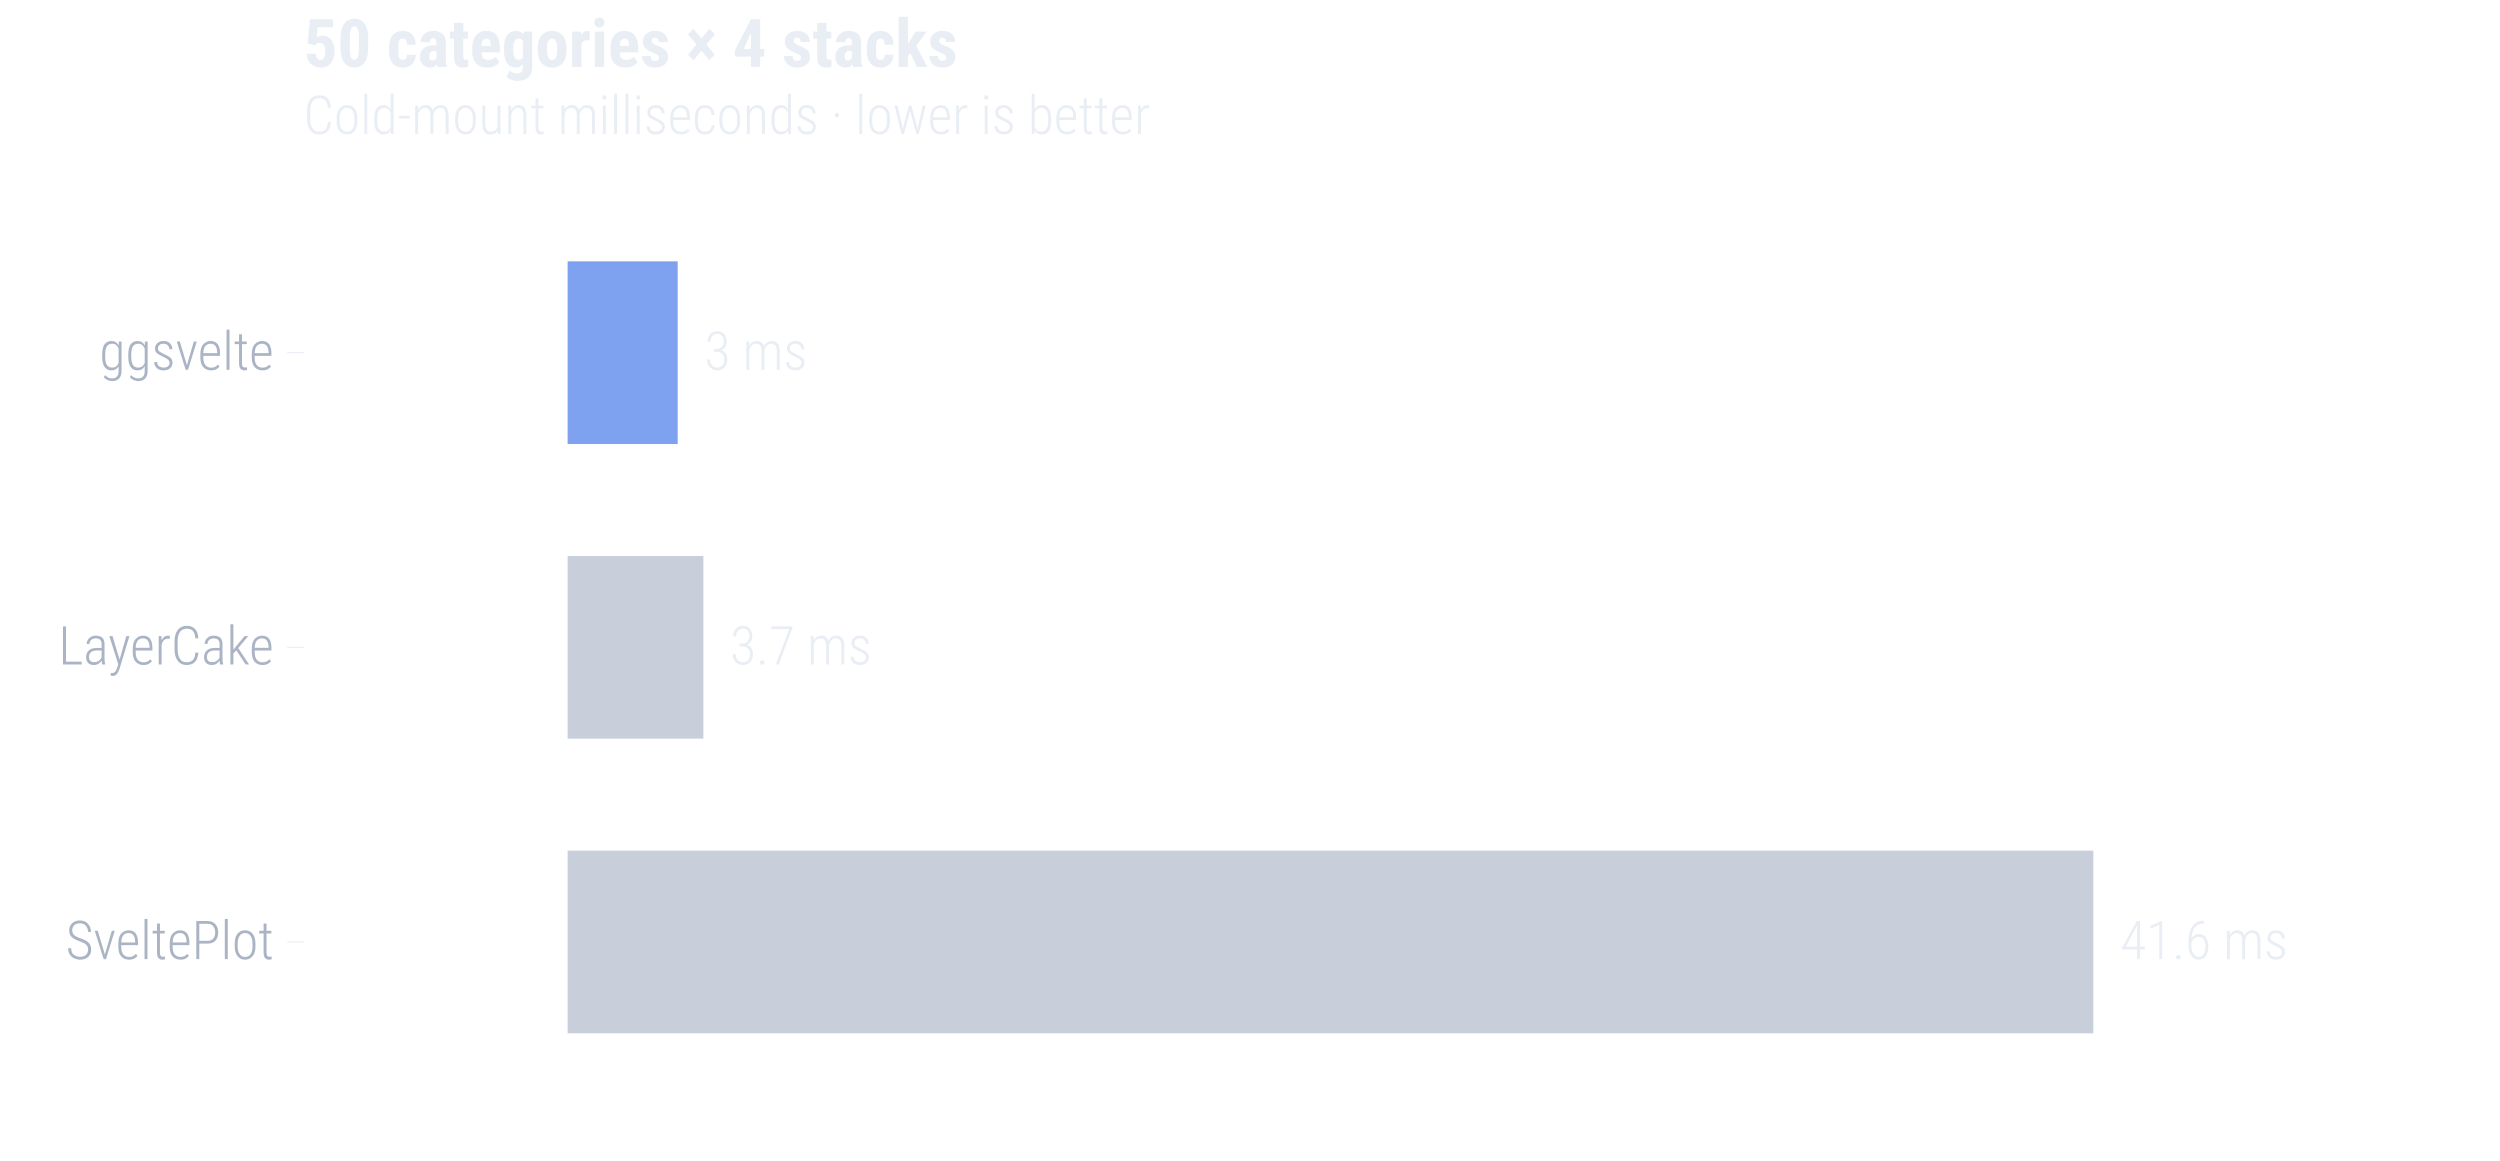
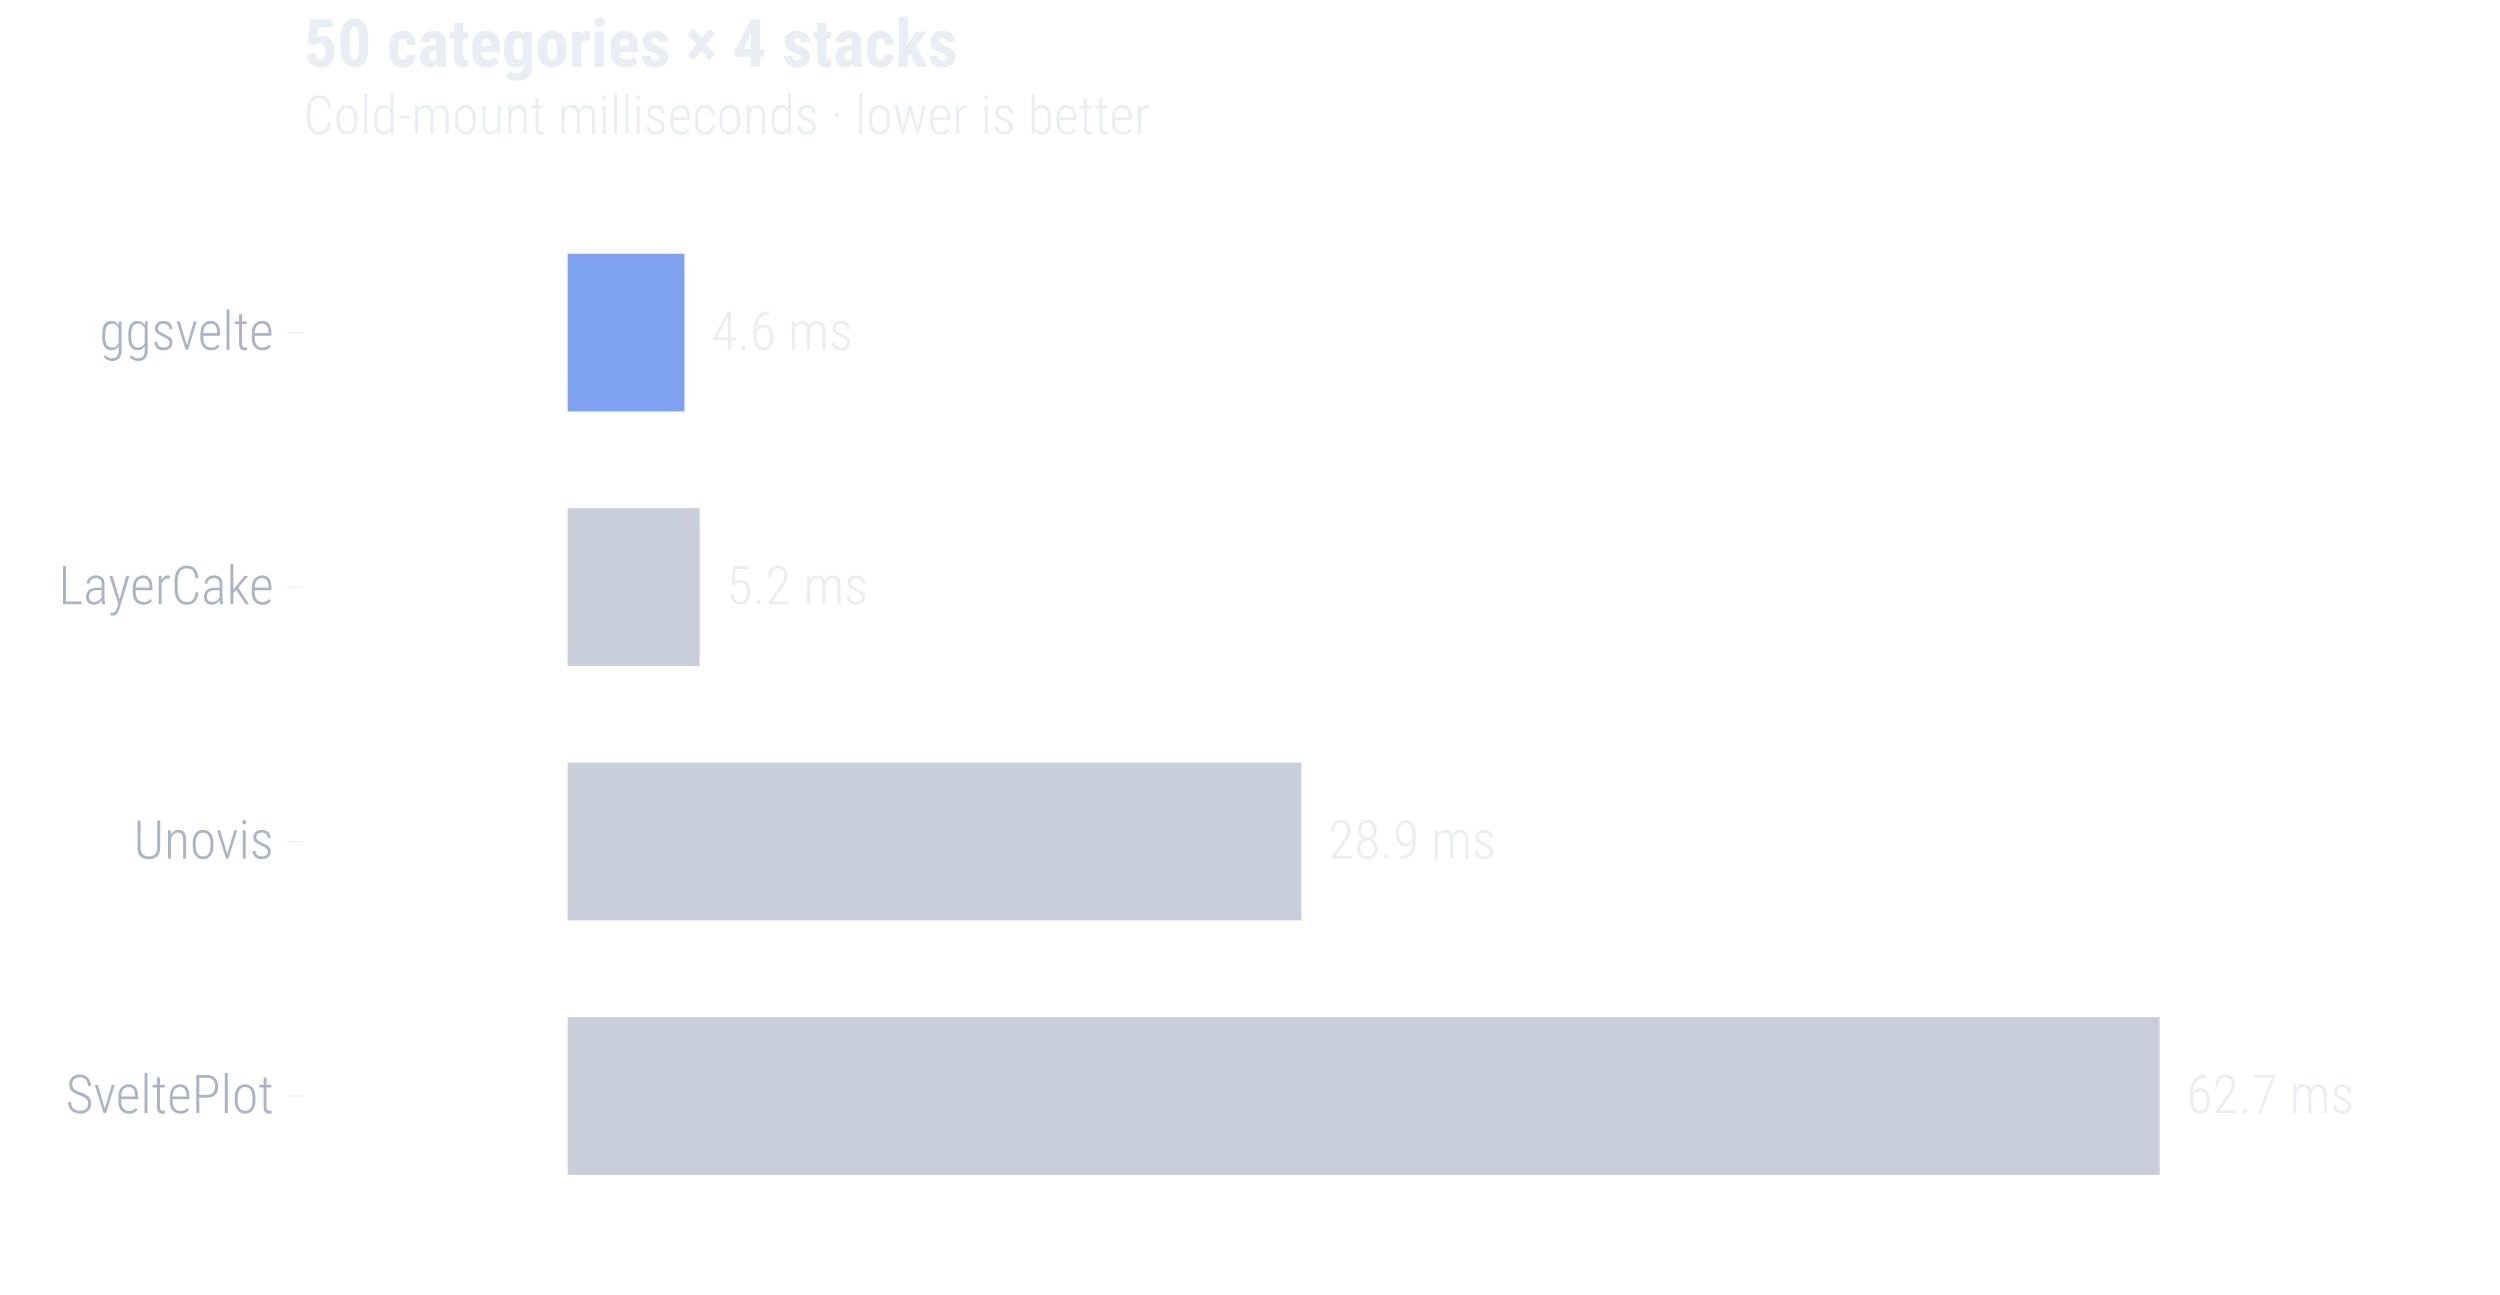
- <svg xmlns="http://www.w3.org/2000/svg" width="560" height="260" viewBox="0 0 560 260" role="img" aria-label="Bar chart of cold-mount time for a stacked bar chart of 50 categories by 4 stacks: ggsvelte 3 ms, LayerCake 3.7 ms, SveltePlot 41.6 ms. Lower is better." class="gg-plot" font-family="&quot;Roboto Condensed&quot;, &quot;Arial Narrow&quot;, Arial, sans-serif" font-size="11" font-weight="300" text-rendering="optimizeLegibility" shape-rendering="geometricPrecision">
-   <rect class="gg-paper" width="560" height="260" fill="var(--gg-paper, transparent)" />
+ <svg xmlns="http://www.w3.org/2000/svg" width="560" height="290" viewBox="0 0 560 290" role="img" aria-label="Bar chart of cold-mount time for a stacked bar chart of 50 categories by 4 stacks: ggsvelte 4.6 ms, LayerCake 5.2 ms, Unovis 28.9 ms, SveltePlot 62.7 ms. Lower is better." class="gg-plot" font-family="&quot;Roboto Condensed&quot;, &quot;Arial Narrow&quot;, Arial, sans-serif" font-size="11" font-weight="300" text-rendering="optimizeLegibility" shape-rendering="geometricPrecision">
+   <rect class="gg-paper" width="560" height="290" fill="var(--gg-paper, transparent)" />
  <text class="gg-title" x="68" y="15" font-size="15" font-weight="700" fill="var(--gg-ink, #e9edf4)">50 categories × 4 stacks</text>
  <text class="gg-subtitle" x="68" y="30" font-size="12" font-weight="300" fill="var(--gg-ink, #e9edf4)">Cold-mount milliseconds · lower is better</text>
  <defs>
    <clipPath id="gg-clip-0">
-       <rect width="488" height="198" />
+       <rect width="488" height="228" />
    </clipPath>
  </defs>
  <g class="gg-panel" data-panel="0" transform="translate(68,46)">
-     <rect class="gg-panel-background" width="488" height="198" fill="var(--gg-panel, transparent)" />
+     <rect class="gg-panel-background" width="488" height="228" fill="var(--gg-panel, transparent)" />
    <g class="gg-grid" stroke="var(--gg-grid, transparent)" stroke-width="0.25" vector-effect="non-scaling-stroke">
-       <line x1="59.15" y1="0" x2="59.15" y2="198" />
-       <line x1="141.31" y1="0" x2="141.31" y2="198" />
-       <line x1="223.46" y1="0" x2="223.46" y2="198" />
-       <line x1="305.62" y1="0" x2="305.62" y2="198" />
-       <line x1="387.77" y1="0" x2="387.77" y2="198" />
-       <line x1="469.93" y1="0" x2="469.93" y2="198" />
-       <line x1="0" y1="165" x2="488" y2="165" />
-       <line x1="0" y1="99" x2="488" y2="99" />
-       <line x1="0" y1="33" x2="488" y2="33" />
+       <line x1="59.15" y1="0" x2="59.15" y2="228" />
+       <line x1="172.9" y1="0" x2="172.9" y2="228" />
+       <line x1="286.66" y1="0" x2="286.66" y2="228" />
+       <line x1="400.41" y1="0" x2="400.41" y2="228" />
+       <line x1="0" y1="199.5" x2="488" y2="199.5" />
+       <line x1="0" y1="142.5" x2="488" y2="142.5" />
+       <line x1="0" y1="85.5" x2="488" y2="85.5" />
+       <line x1="0" y1="28.5" x2="488" y2="28.5" />
    </g>
    <g class="gg-marks" clip-path="url(#gg-clip-0)">
      <g class="gg-batch gg-rects" data-layer="0">
-         <rect x="59.15" y="12.54" width="24.65" height="40.92" fill="#7ea1f0" />
-         <rect x="59.15" y="78.54" width="30.4" height="40.92" fill="#c9cfda" />
-         <rect x="59.15" y="144.54" width="341.76" height="40.92" fill="#c9cfda" />
+         <rect x="59.15" y="10.83" width="26.16" height="35.34" fill="#7ea1f0" />
+         <rect x="59.15" y="67.83" width="29.58" height="35.34" fill="#c9cfda" />
+         <rect x="59.15" y="124.83" width="164.37" height="35.34" fill="#c9cfda" />
+         <rect x="59.15" y="181.83" width="356.62" height="35.34" fill="#c9cfda" />
      </g>
      <g class="gg-batch gg-glyphs" data-layer="1" font-size="12" text-anchor="start">
-         <text x="89.8" y="33" dy="0.32em" fill="var(--gg-ink, #e9edf4)">3 ms</text>
-         <text x="95.55" y="99" dy="0.32em" fill="var(--gg-ink, #e9edf4)">3.7 ms</text>
-         <text x="406.92" y="165" dy="0.32em" fill="var(--gg-ink, #e9edf4)">41.6 ms</text>
+         <text x="91.31" y="28.5" dy="0.32em" fill="var(--gg-ink, #e9edf4)">4.6 ms</text>
+         <text x="94.73" y="85.5" dy="0.32em" fill="var(--gg-ink, #e9edf4)">5.2 ms</text>
+         <text x="229.52" y="142.5" dy="0.32em" fill="var(--gg-ink, #e9edf4)">28.9 ms</text>
+         <text x="421.77" y="199.5" dy="0.32em" fill="var(--gg-ink, #e9edf4)">62.7 ms</text>
      </g>
    </g>
-     <rect class="gg-panel-border" width="488" height="198" fill="none" stroke="var(--gg-panelBorder, transparent)" stroke-width="0.5" vector-effect="non-scaling-stroke" />
+     <rect class="gg-panel-border" width="488" height="228" fill="none" stroke="var(--gg-panelBorder, transparent)" stroke-width="0.5" vector-effect="non-scaling-stroke" />
  </g>
  <g class="gg-axis gg-axis-y" transform="translate(68,46)">
-     <g class="gg-tick" transform="translate(0,165)">
+     <g class="gg-tick" transform="translate(0,199.5)">
      <line x2="-3.67" stroke="var(--gg-tickColor, #e9edf4)" stroke-width="0.25" vector-effect="non-scaling-stroke" />
      <text x="-6.67" dy="0.32em" text-anchor="end" fill="var(--gg-axisText, #aab4c4)" font-size="12" font-weight="300">SveltePlot</text>
    </g>
-     <g class="gg-tick" transform="translate(0,99)">
+     <g class="gg-tick" transform="translate(0,142.5)">
+       <line x2="-3.67" stroke="var(--gg-tickColor, #e9edf4)" stroke-width="0.25" vector-effect="non-scaling-stroke" />
+       <text x="-6.67" dy="0.32em" text-anchor="end" fill="var(--gg-axisText, #aab4c4)" font-size="12" font-weight="300">Unovis</text>
+     </g>
+     <g class="gg-tick" transform="translate(0,85.5)">
      <line x2="-3.67" stroke="var(--gg-tickColor, #e9edf4)" stroke-width="0.25" vector-effect="non-scaling-stroke" />
      <text x="-6.67" dy="0.32em" text-anchor="end" fill="var(--gg-axisText, #aab4c4)" font-size="12" font-weight="300">LayerCake</text>
    </g>
-     <g class="gg-tick" transform="translate(0,33)">
+     <g class="gg-tick" transform="translate(0,28.5)">
      <line x2="-3.67" stroke="var(--gg-tickColor, #e9edf4)" stroke-width="0.25" vector-effect="non-scaling-stroke" />
      <text x="-6.67" dy="0.32em" text-anchor="end" fill="var(--gg-axisText, #aab4c4)" font-size="12" font-weight="300">ggsvelte</text>
    </g>
  </g>
</svg>
